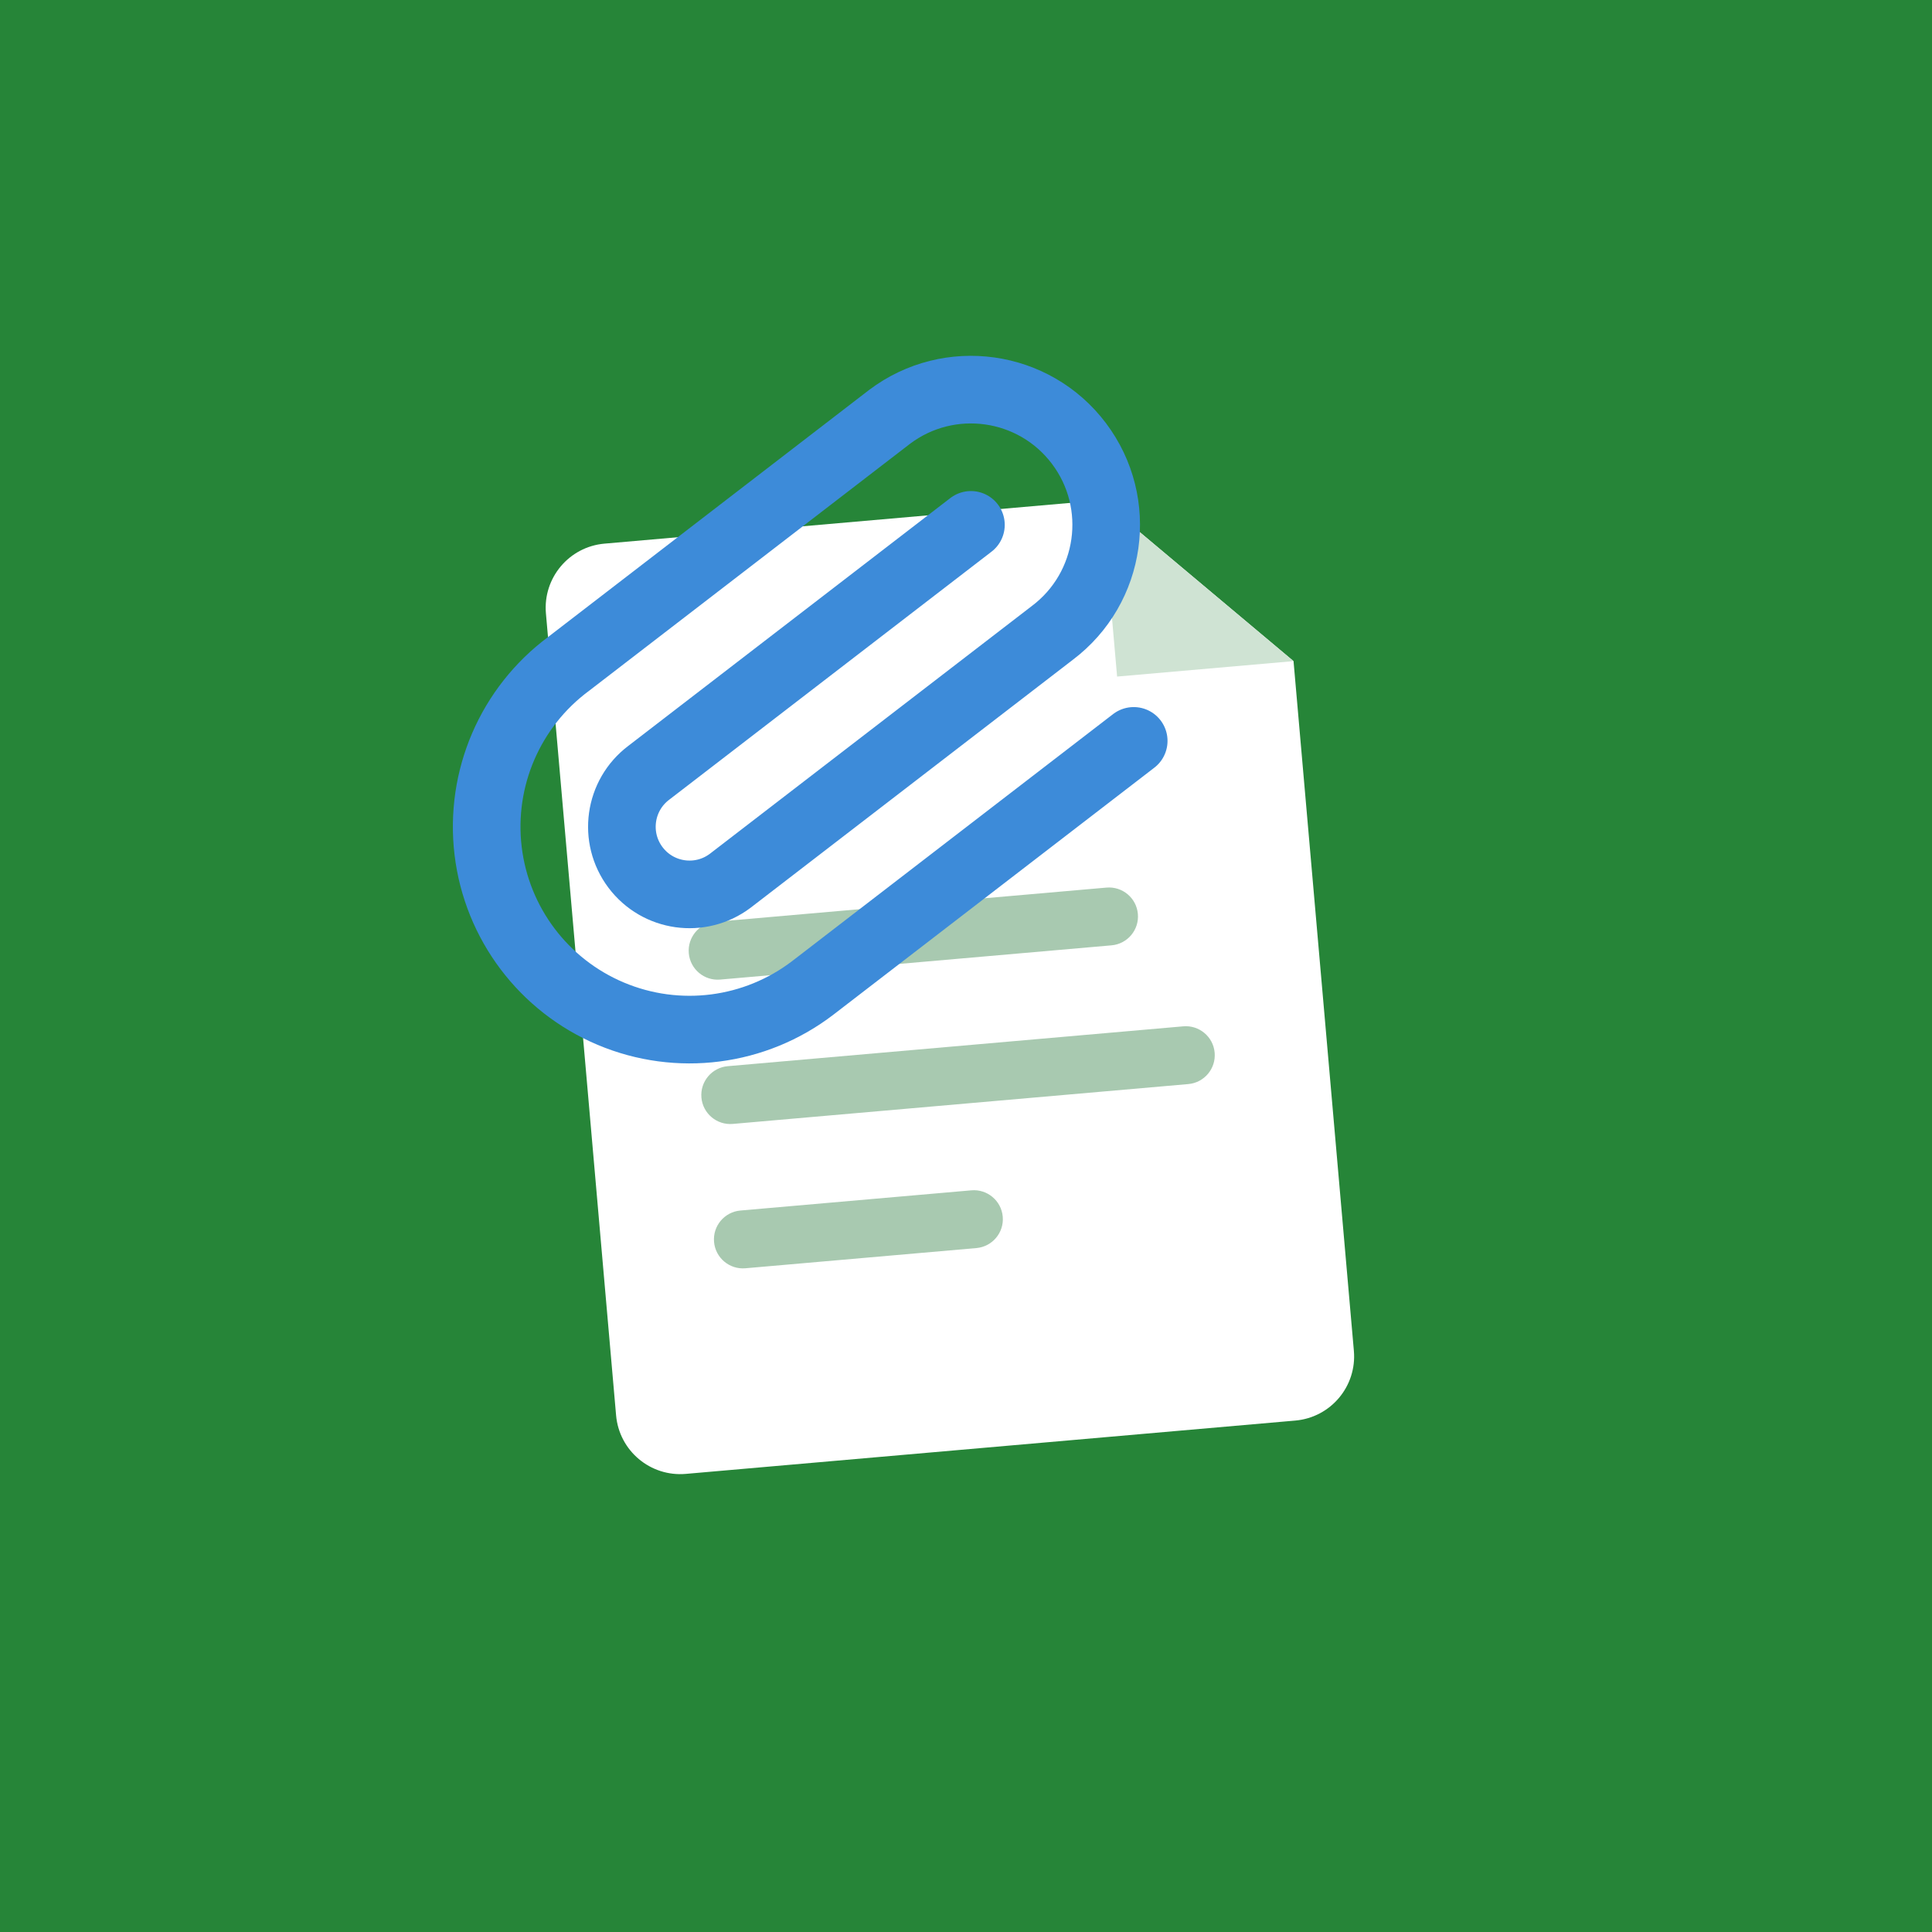
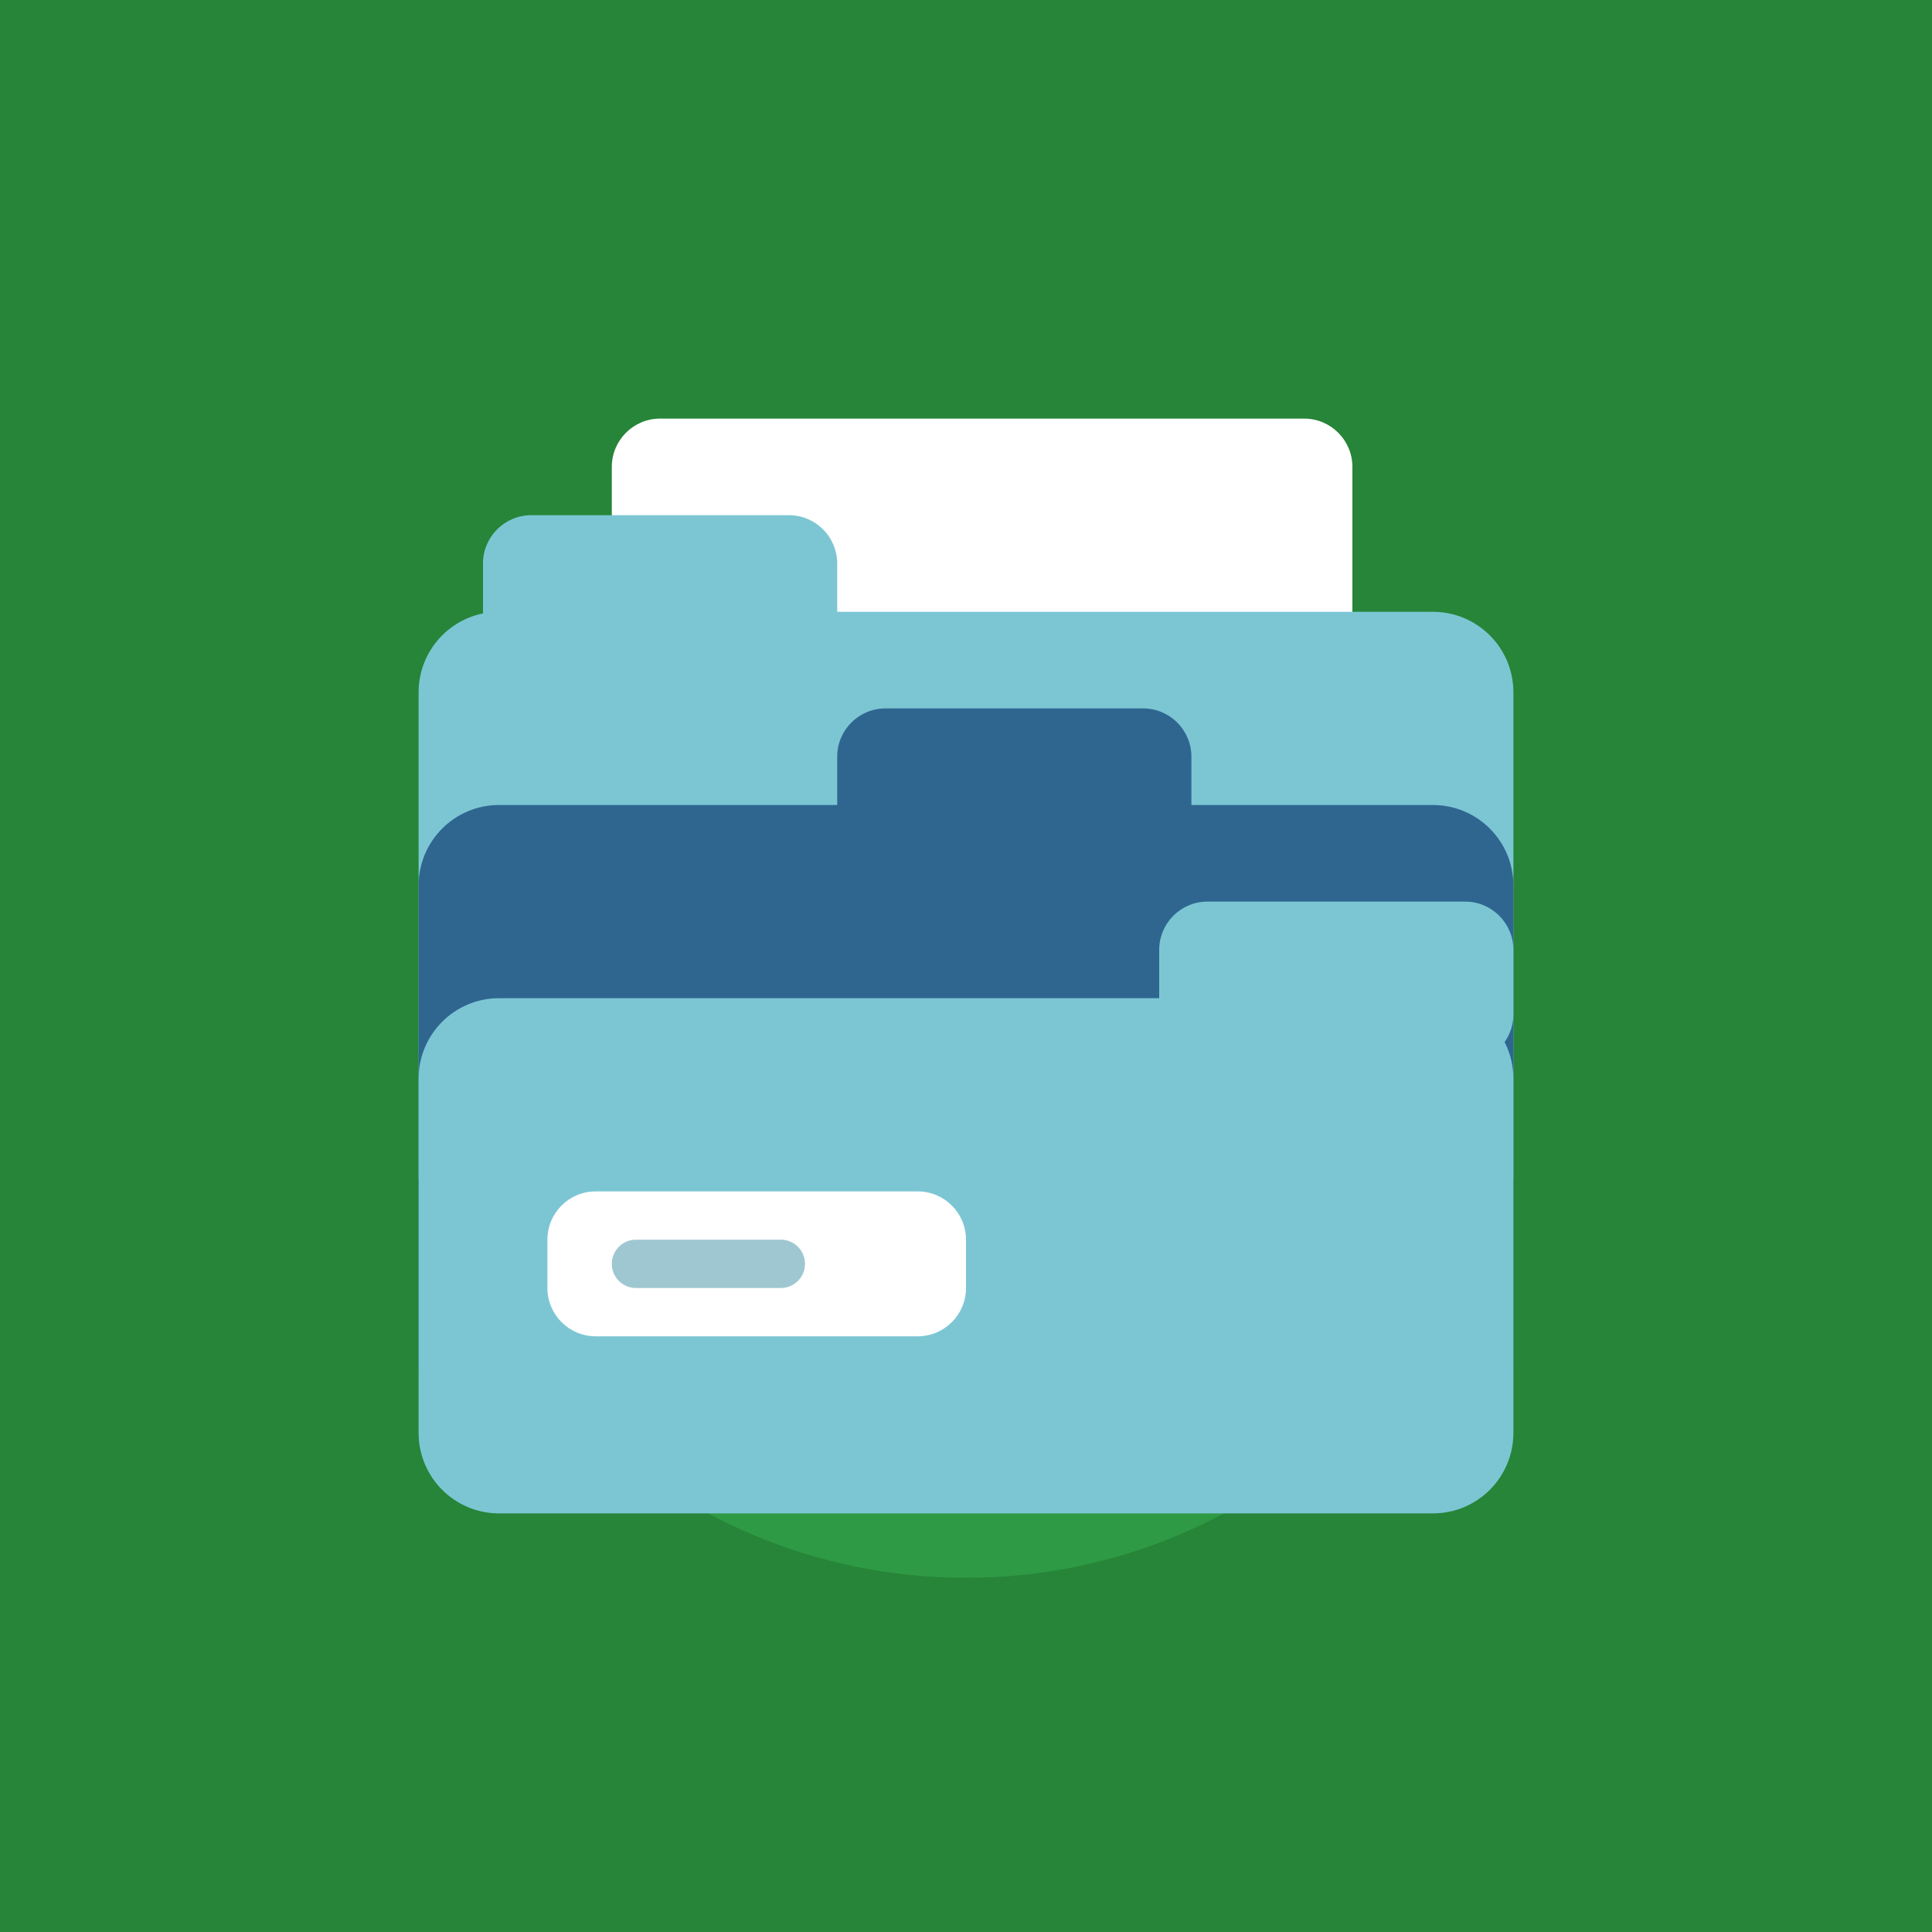
<svg xmlns="http://www.w3.org/2000/svg" viewBox="0 0 96 96" width="512" height="512">
  <rect width="96" height="96" fill="#268538" />
  <g transform="translate(9.6 9.6) scale(.8)">
-     <g transform="rotate(-5 47 49)">
-       <path d="M28 20H59L70 31V74a4 4 0 0 1-4 4H28a4 4 0 0 1-4-4V24a4 4 0 0 1 4-4z" fill="#ffffff" />
-       <path d="M59 20V31H70z" fill="#cfe3d3" />
-       <rect x="31" y="44" width="28" height="3.6" rx="1.8" fill="#a8c9b0" />
-       <rect x="31" y="53" width="32" height="3.6" rx="1.8" fill="#a8c9b0" />
-       <rect x="31" y="62" width="18" height="3.6" rx="1.8" fill="#a8c9b0" />
-     </g>
-     <g transform="translate(15 5) rotate(8 12 12) scale(2.1)" fill="none" stroke="#3d8bd9" stroke-width="2" stroke-linecap="round" stroke-linejoin="round">
-       <path d="m16 6-8.414 8.586a2 2 0 0 0 2.829 2.829l8.414-8.586a4 4 0 1 0-5.657-5.657l-8.379 8.551a6 6 0 1 0 8.485 8.485l8.379-8.551" />
-     </g>
+     <circle cx="48" cy="52" r="34" fill="#2f9a45" />
+     <rect x="26" y="14" width="46" height="20" rx="3" fill="#ffffff" />
+     <rect x="14" y="26" width="68" height="40" rx="5" fill="#7cc6d4" />
+     <rect x="18" y="20" width="22" height="10" rx="3" fill="#7cc6d4" />
+     <rect x="14" y="38" width="68" height="40" rx="5" fill="#2f6690" />
+     <rect x="40" y="32" width="22" height="10" rx="3" fill="#2f6690" />
+     <rect x="14" y="50" width="68" height="32" rx="5" fill="#7cc6d4" />
+     <rect x="60" y="44" width="22" height="10" rx="3" fill="#7cc6d4" />
+     <rect x="22" y="62" width="26" height="9" rx="3" fill="#ffffff" />
+     <rect x="26" y="65" width="12" height="3" rx="1.5" fill="#9ec7d1" />
  </g>
</svg>
